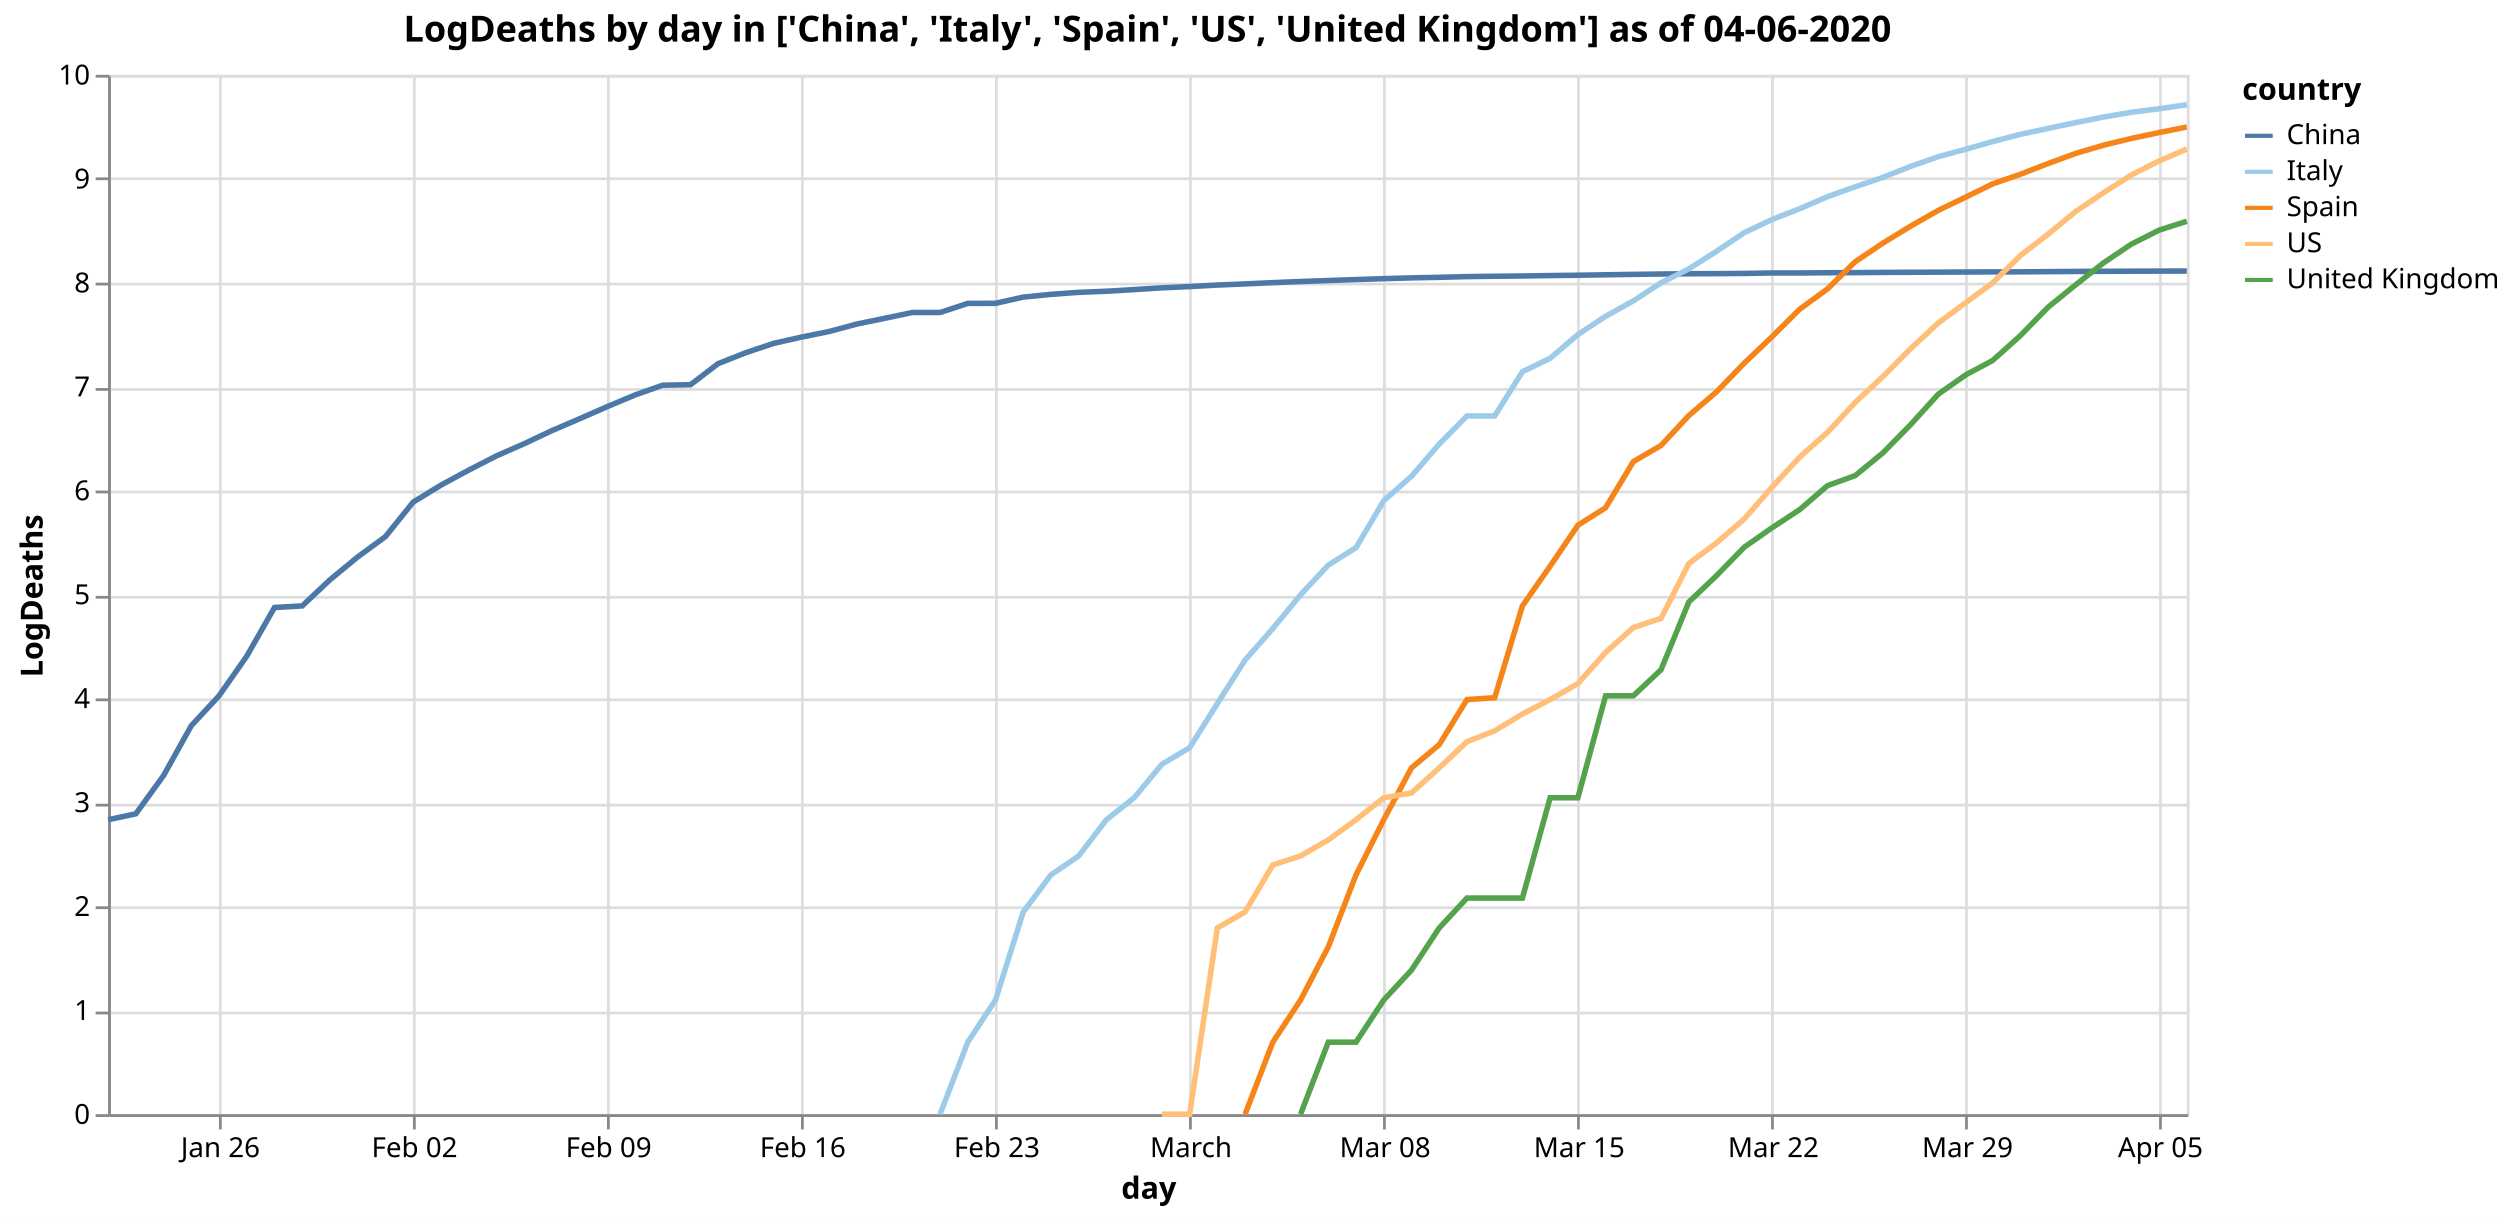
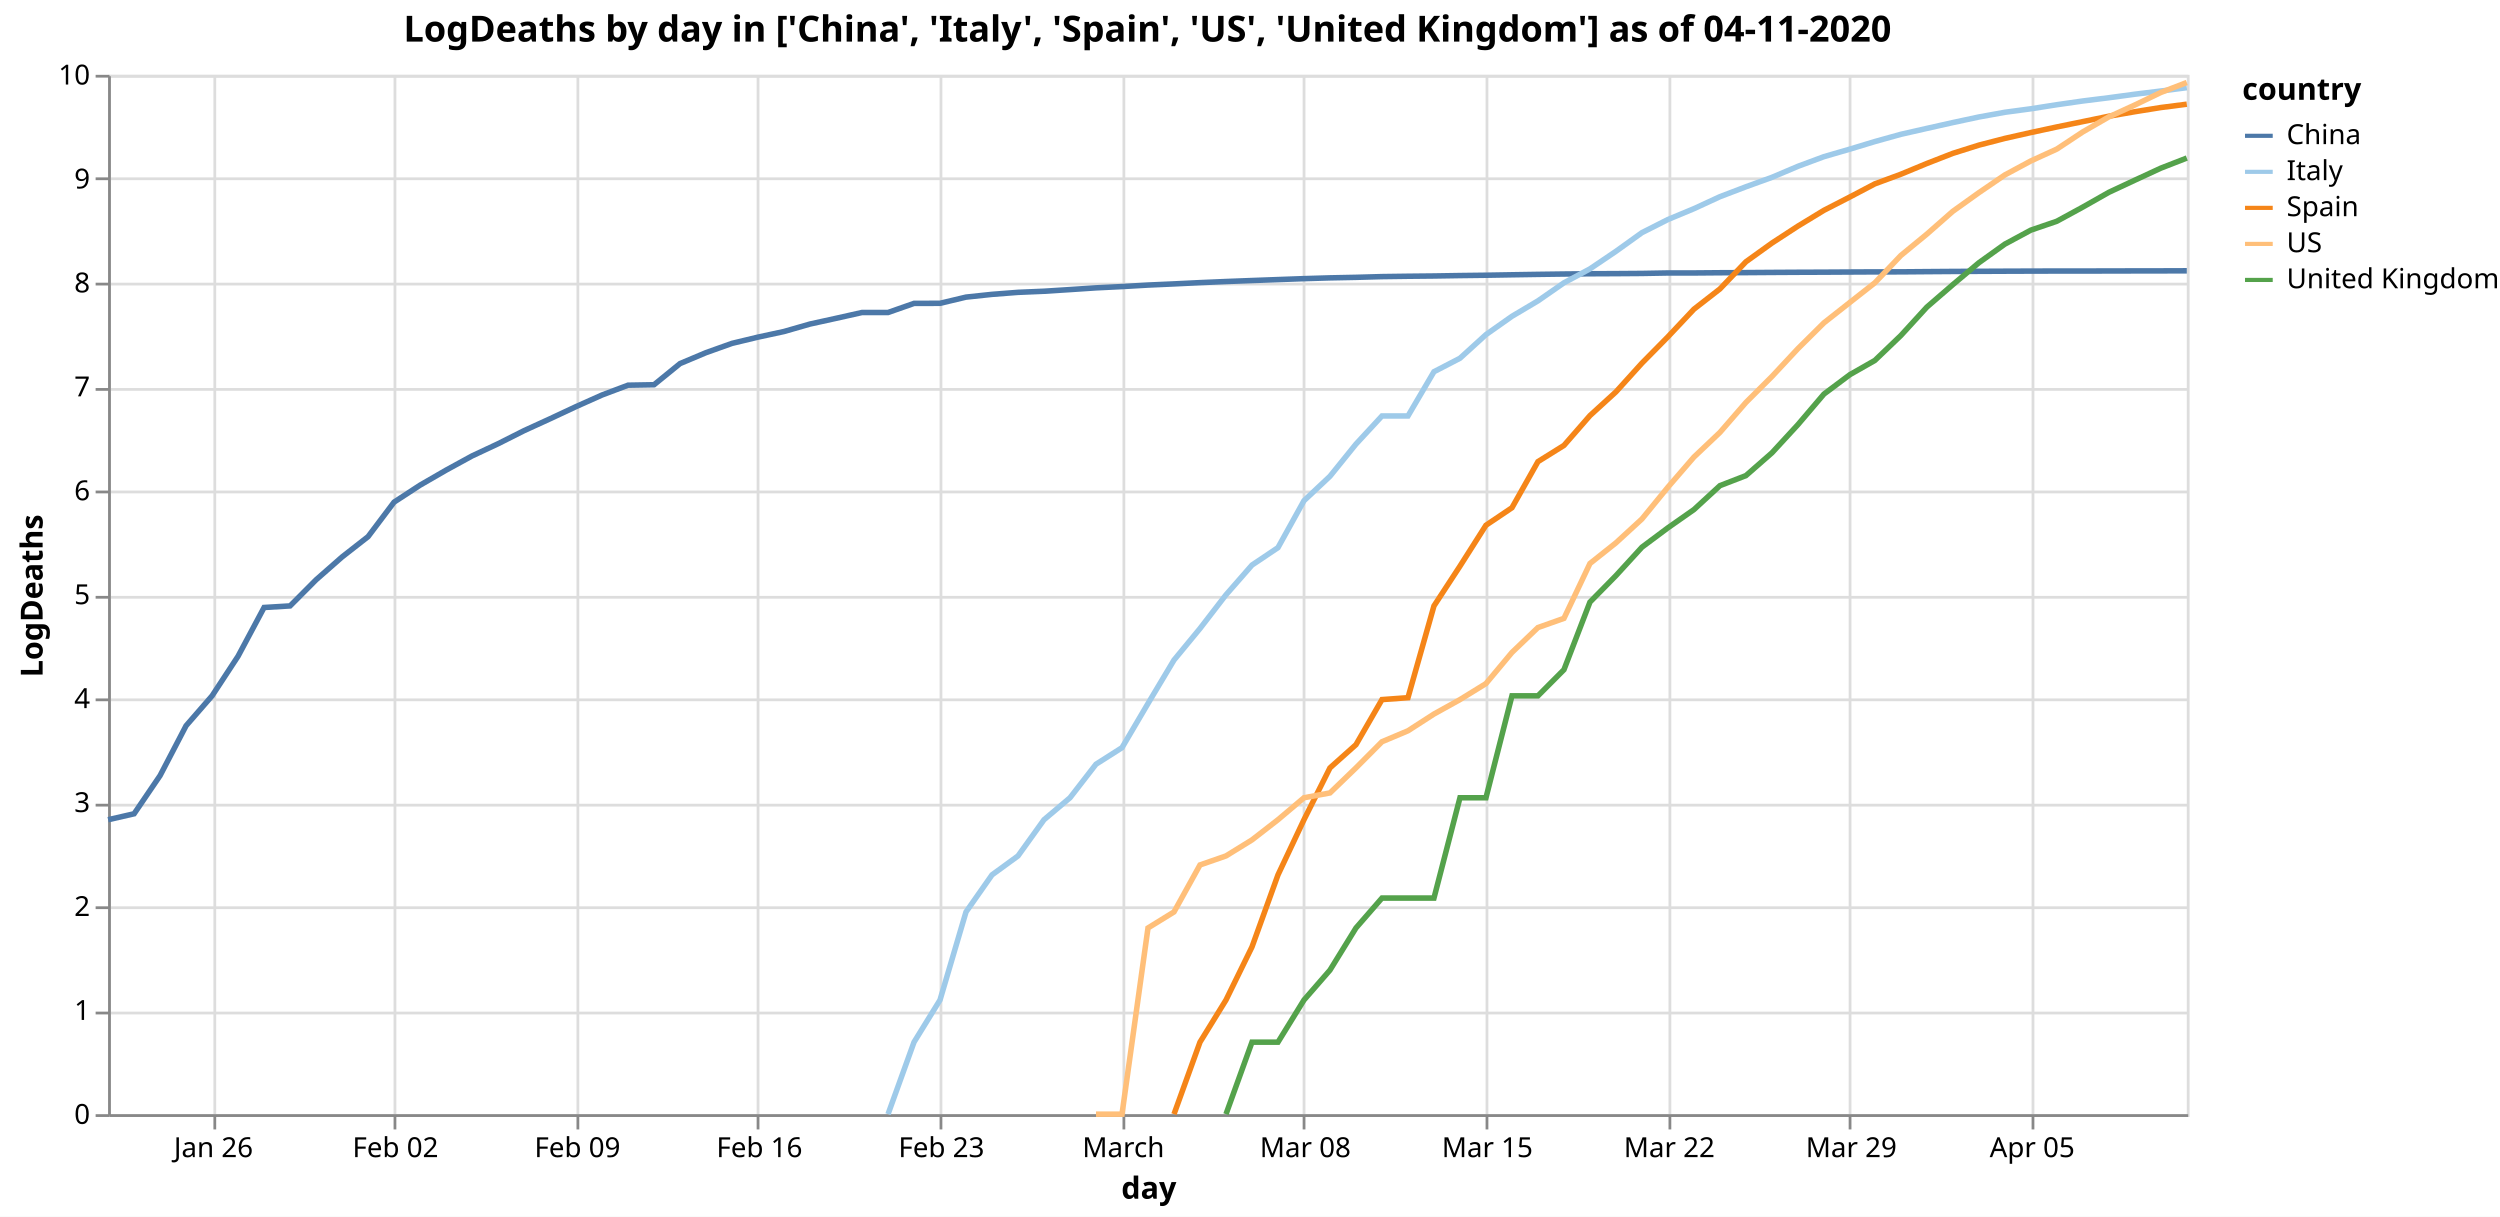
<svg xmlns="http://www.w3.org/2000/svg" class="marks" width="902" height="439" viewBox="0 0 902 439" version="1.1">
  <rect width="902" height="439" style="fill: white;" />
  <g transform="translate(39,27)">
    <g class="mark-group role-frame root">
      <g transform="translate(0,0)">
        <path class="background" d="M0.5,0.5h750v375h-750Z" style="fill: none; stroke: #ddd;" />
        <g>
          <g class="mark-group role-axis">
            <g transform="translate(0.5,375.5)">
              <path class="background" d="M0,0h0v0h0Z" style="pointer-events: none; fill: none;" />
              <g>
                <g class="mark-rule role-axis-grid" style="pointer-events: none;">
-                   <line transform="translate(40,-375)" x2="0" y2="375" style="fill: none; stroke: #ddd; stroke-width: 1; opacity: 1;" />
-                   <line transform="translate(110,-375)" x2="0" y2="375" style="fill: none; stroke: #ddd; stroke-width: 1; opacity: 1;" />
-                   <line transform="translate(180,-375)" x2="0" y2="375" style="fill: none; stroke: #ddd; stroke-width: 1; opacity: 1;" />
-                   <line transform="translate(250,-375)" x2="0" y2="375" style="fill: none; stroke: #ddd; stroke-width: 1; opacity: 1;" />
-                   <line transform="translate(320,-375)" x2="0" y2="375" style="fill: none; stroke: #ddd; stroke-width: 1; opacity: 1;" />
-                   <line transform="translate(390,-375)" x2="0" y2="375" style="fill: none; stroke: #ddd; stroke-width: 1; opacity: 1;" />
-                   <line transform="translate(460,-375)" x2="0" y2="375" style="fill: none; stroke: #ddd; stroke-width: 1; opacity: 1;" />
-                   <line transform="translate(530,-375)" x2="0" y2="375" style="fill: none; stroke: #ddd; stroke-width: 1; opacity: 1;" />
-                   <line transform="translate(600,-375)" x2="0" y2="375" style="fill: none; stroke: #ddd; stroke-width: 1; opacity: 1;" />
-                   <line transform="translate(670,-375)" x2="0" y2="375" style="fill: none; stroke: #ddd; stroke-width: 1; opacity: 1;" />
-                   <line transform="translate(740,-375)" x2="0" y2="375" style="fill: none; stroke: #ddd; stroke-width: 1; opacity: 1;" />
+                   <line transform="translate(38,-375)" x2="0" y2="375" style="fill: none; stroke: #ddd; stroke-width: 1; opacity: 1;" />
+                   <line transform="translate(103,-375)" x2="0" y2="375" style="fill: none; stroke: #ddd; stroke-width: 1; opacity: 1;" />
+                   <line transform="translate(169,-375)" x2="0" y2="375" style="fill: none; stroke: #ddd; stroke-width: 1; opacity: 1;" />
+                   <line transform="translate(234,-375)" x2="0" y2="375" style="fill: none; stroke: #ddd; stroke-width: 1; opacity: 1;" />
+                   <line transform="translate(300,-375)" x2="0" y2="375" style="fill: none; stroke: #ddd; stroke-width: 1; opacity: 1;" />
+                   <line transform="translate(366,-375)" x2="0" y2="375" style="fill: none; stroke: #ddd; stroke-width: 1; opacity: 1;" />
+                   <line transform="translate(431,-375)" x2="0" y2="375" style="fill: none; stroke: #ddd; stroke-width: 1; opacity: 1;" />
+                   <line transform="translate(497,-375)" x2="0" y2="375" style="fill: none; stroke: #ddd; stroke-width: 1; opacity: 1;" />
+                   <line transform="translate(563,-375)" x2="0" y2="375" style="fill: none; stroke: #ddd; stroke-width: 1; opacity: 1;" />
+                   <line transform="translate(628,-375)" x2="0" y2="375" style="fill: none; stroke: #ddd; stroke-width: 1; opacity: 1;" />
+                   <line transform="translate(694,-375)" x2="0" y2="375" style="fill: none; stroke: #ddd; stroke-width: 1; opacity: 1;" />
                </g>
              </g>
              <path class="foreground" d="" style="pointer-events: none; display: none; fill: none;" />
            </g>
          </g>
          <g class="mark-group role-axis">
            <g transform="translate(0.5,0.5)">
              <path class="background" d="M0,0h0v0h0Z" style="pointer-events: none; fill: none;" />
              <g>
                <g class="mark-rule role-axis-grid" style="pointer-events: none;">
                  <line transform="translate(0,375)" x2="750" y2="0" style="fill: none; stroke: #ddd; stroke-width: 1; opacity: 1;" />
                  <line transform="translate(0,338)" x2="750" y2="0" style="fill: none; stroke: #ddd; stroke-width: 1; opacity: 1;" />
                  <line transform="translate(0,300)" x2="750" y2="0" style="fill: none; stroke: #ddd; stroke-width: 1; opacity: 1;" />
                  <line transform="translate(0,263)" x2="750" y2="0" style="fill: none; stroke: #ddd; stroke-width: 1; opacity: 1;" />
                  <line transform="translate(0,225)" x2="750" y2="0" style="fill: none; stroke: #ddd; stroke-width: 1; opacity: 1;" />
                  <line transform="translate(0,188)" x2="750" y2="0" style="fill: none; stroke: #ddd; stroke-width: 1; opacity: 1;" />
                  <line transform="translate(0,150)" x2="750" y2="0" style="fill: none; stroke: #ddd; stroke-width: 1; opacity: 1;" />
                  <line transform="translate(0,113)" x2="750" y2="0" style="fill: none; stroke: #ddd; stroke-width: 1; opacity: 1;" />
                  <line transform="translate(0,75)" x2="750" y2="0" style="fill: none; stroke: #ddd; stroke-width: 1; opacity: 1;" />
                  <line transform="translate(0,37)" x2="750" y2="0" style="fill: none; stroke: #ddd; stroke-width: 1; opacity: 1;" />
                  <line transform="translate(0,0)" x2="750" y2="0" style="fill: none; stroke: #ddd; stroke-width: 1; opacity: 1;" />
                </g>
              </g>
              <path class="foreground" d="" style="pointer-events: none; display: none; fill: none;" />
            </g>
          </g>
          <g class="mark-group role-axis">
            <g transform="translate(0.5,375.5)">
              <path class="background" d="M0,0h0v0h0Z" style="pointer-events: none; fill: none;" />
              <g>
                <g class="mark-rule role-axis-tick" style="pointer-events: none;">
-                   <line transform="translate(40,0)" x2="0" y2="5" style="fill: none; stroke: #888; stroke-width: 1; opacity: 1;" />
-                   <line transform="translate(110,0)" x2="0" y2="5" style="fill: none; stroke: #888; stroke-width: 1; opacity: 1;" />
-                   <line transform="translate(180,0)" x2="0" y2="5" style="fill: none; stroke: #888; stroke-width: 1; opacity: 1;" />
-                   <line transform="translate(250,0)" x2="0" y2="5" style="fill: none; stroke: #888; stroke-width: 1; opacity: 1;" />
-                   <line transform="translate(320,0)" x2="0" y2="5" style="fill: none; stroke: #888; stroke-width: 1; opacity: 1;" />
-                   <line transform="translate(390,0)" x2="0" y2="5" style="fill: none; stroke: #888; stroke-width: 1; opacity: 1;" />
-                   <line transform="translate(460,0)" x2="0" y2="5" style="fill: none; stroke: #888; stroke-width: 1; opacity: 1;" />
-                   <line transform="translate(530,0)" x2="0" y2="5" style="fill: none; stroke: #888; stroke-width: 1; opacity: 1;" />
-                   <line transform="translate(600,0)" x2="0" y2="5" style="fill: none; stroke: #888; stroke-width: 1; opacity: 1;" />
-                   <line transform="translate(670,0)" x2="0" y2="5" style="fill: none; stroke: #888; stroke-width: 1; opacity: 1;" />
-                   <line transform="translate(740,0)" x2="0" y2="5" style="fill: none; stroke: #888; stroke-width: 1; opacity: 1;" />
+                   <line transform="translate(38,0)" x2="0" y2="5" style="fill: none; stroke: #888; stroke-width: 1; opacity: 1;" />
+                   <line transform="translate(103,0)" x2="0" y2="5" style="fill: none; stroke: #888; stroke-width: 1; opacity: 1;" />
+                   <line transform="translate(169,0)" x2="0" y2="5" style="fill: none; stroke: #888; stroke-width: 1; opacity: 1;" />
+                   <line transform="translate(234,0)" x2="0" y2="5" style="fill: none; stroke: #888; stroke-width: 1; opacity: 1;" />
+                   <line transform="translate(300,0)" x2="0" y2="5" style="fill: none; stroke: #888; stroke-width: 1; opacity: 1;" />
+                   <line transform="translate(366,0)" x2="0" y2="5" style="fill: none; stroke: #888; stroke-width: 1; opacity: 1;" />
+                   <line transform="translate(431,0)" x2="0" y2="5" style="fill: none; stroke: #888; stroke-width: 1; opacity: 1;" />
+                   <line transform="translate(497,0)" x2="0" y2="5" style="fill: none; stroke: #888; stroke-width: 1; opacity: 1;" />
+                   <line transform="translate(563,0)" x2="0" y2="5" style="fill: none; stroke: #888; stroke-width: 1; opacity: 1;" />
+                   <line transform="translate(628,0)" x2="0" y2="5" style="fill: none; stroke: #888; stroke-width: 1; opacity: 1;" />
+                   <line transform="translate(694,0)" x2="0" y2="5" style="fill: none; stroke: #888; stroke-width: 1; opacity: 1;" />
                </g>
                <g class="mark-text role-axis-label" style="pointer-events: none;">
-                   <text text-anchor="middle" transform="translate(40.02223,15)" style="font-family: sans-serif; font-size: 10px; fill: #000; opacity: 1;">Jan 26</text>
-                   <text text-anchor="middle" transform="translate(110.0611,15)" style="font-family: sans-serif; font-size: 10px; fill: #000; opacity: 1;">Feb 02</text>
-                   <text text-anchor="middle" transform="translate(180.1001,15)" style="font-family: sans-serif; font-size: 10px; fill: #000; opacity: 1;">Feb 09</text>
-                   <text text-anchor="middle" transform="translate(250.139,15)" style="font-family: sans-serif; font-size: 10px; fill: #000; opacity: 1;">Feb 16</text>
-                   <text text-anchor="middle" transform="translate(320.1779,15)" style="font-family: sans-serif; font-size: 10px; fill: #000; opacity: 1;">Feb 23</text>
-                   <text text-anchor="middle" transform="translate(390.2168,15)" style="font-family: sans-serif; font-size: 10px; fill: #000; opacity: 1;">March</text>
-                   <text text-anchor="middle" transform="translate(460.2557,15)" style="font-family: sans-serif; font-size: 10px; fill: #000; opacity: 1;">Mar 08</text>
-                   <text text-anchor="middle" transform="translate(530.2946,15)" style="font-family: sans-serif; font-size: 10px; fill: #000; opacity: 1;">Mar 15</text>
-                   <text text-anchor="middle" transform="translate(600.3335,15)" style="font-family: sans-serif; font-size: 10px; fill: #000; opacity: 1;">Mar 22</text>
-                   <text text-anchor="middle" transform="translate(670.3724,15)" style="font-family: sans-serif; font-size: 10px; fill: #000; opacity: 1;">Mar 29</text>
-                   <text text-anchor="middle" transform="translate(739.9944,15)" style="font-family: sans-serif; font-size: 10px; fill: #000; opacity: 1;">Apr 05</text>
+                   <text text-anchor="middle" transform="translate(37.51954,15)" style="font-family: sans-serif; font-size: 10px; fill: #000; opacity: 1;">Jan 26</text>
+                   <text text-anchor="middle" transform="translate(103.1787,15)" style="font-family: sans-serif; font-size: 10px; fill: #000; opacity: 1;">Feb 02</text>
+                   <text text-anchor="middle" transform="translate(168.8379,15)" style="font-family: sans-serif; font-size: 10px; fill: #000; opacity: 1;">Feb 09</text>
+                   <text text-anchor="middle" transform="translate(234.4971,15)" style="font-family: sans-serif; font-size: 10px; fill: #000; opacity: 1;">Feb 16</text>
+                   <text text-anchor="middle" transform="translate(300.1563,15)" style="font-family: sans-serif; font-size: 10px; fill: #000; opacity: 1;">Feb 23</text>
+                   <text text-anchor="middle" transform="translate(365.8155,15)" style="font-family: sans-serif; font-size: 10px; fill: #000; opacity: 1;">March</text>
+                   <text text-anchor="middle" transform="translate(431.4747,15)" style="font-family: sans-serif; font-size: 10px; fill: #000; opacity: 1;">Mar 08</text>
+                   <text text-anchor="middle" transform="translate(497.1339,15)" style="font-family: sans-serif; font-size: 10px; fill: #000; opacity: 1;">Mar 15</text>
+                   <text text-anchor="middle" transform="translate(562.7931,15)" style="font-family: sans-serif; font-size: 10px; fill: #000; opacity: 1;">Mar 22</text>
+                   <text text-anchor="middle" transform="translate(628.4523,15)" style="font-family: sans-serif; font-size: 10px; fill: #000; opacity: 1;">Mar 29</text>
+                   <text text-anchor="middle" transform="translate(693.7207,15)" style="font-family: sans-serif; font-size: 10px; fill: #000; opacity: 1;">Apr 05</text>
                </g>
                <g class="mark-rule role-axis-domain" style="pointer-events: none;">
                  <line transform="translate(0,0)" x2="750" y2="0" style="fill: none; stroke: #888; stroke-width: 1; opacity: 1;" />
                </g>
                <g class="mark-text role-axis-title" style="pointer-events: none;">
                  <text text-anchor="middle" transform="translate(375,30)" style="font-family: sans-serif; font-size: 11px; font-weight: bold; fill: #000; opacity: 1;">day</text>
                </g>
              </g>
              <path class="foreground" d="" style="pointer-events: none; display: none; fill: none;" />
            </g>
          </g>
          <g class="mark-group role-axis">
            <g transform="translate(0.5,0.5)">
              <path class="background" d="M0,0h0v0h0Z" style="pointer-events: none; fill: none;" />
              <g>
                <g class="mark-rule role-axis-tick" style="pointer-events: none;">
                  <line transform="translate(0,375)" x2="-5" y2="0" style="fill: none; stroke: #888; stroke-width: 1; opacity: 1;" />
                  <line transform="translate(0,338)" x2="-5" y2="0" style="fill: none; stroke: #888; stroke-width: 1; opacity: 1;" />
                  <line transform="translate(0,300)" x2="-5" y2="0" style="fill: none; stroke: #888; stroke-width: 1; opacity: 1;" />
                  <line transform="translate(0,263)" x2="-5" y2="0" style="fill: none; stroke: #888; stroke-width: 1; opacity: 1;" />
                  <line transform="translate(0,225)" x2="-5" y2="0" style="fill: none; stroke: #888; stroke-width: 1; opacity: 1;" />
                  <line transform="translate(0,188)" x2="-5" y2="0" style="fill: none; stroke: #888; stroke-width: 1; opacity: 1;" />
                  <line transform="translate(0,150)" x2="-5" y2="0" style="fill: none; stroke: #888; stroke-width: 1; opacity: 1;" />
                  <line transform="translate(0,113)" x2="-5" y2="0" style="fill: none; stroke: #888; stroke-width: 1; opacity: 1;" />
                  <line transform="translate(0,75)" x2="-5" y2="0" style="fill: none; stroke: #888; stroke-width: 1; opacity: 1;" />
                  <line transform="translate(0,37)" x2="-5" y2="0" style="fill: none; stroke: #888; stroke-width: 1; opacity: 1;" />
                  <line transform="translate(0,0)" x2="-5" y2="0" style="fill: none; stroke: #888; stroke-width: 1; opacity: 1;" />
                </g>
                <g class="mark-text role-axis-label" style="pointer-events: none;">
                  <text text-anchor="end" transform="translate(-7,378)" style="font-family: sans-serif; font-size: 10px; fill: #000; opacity: 1;">0</text>
                  <text text-anchor="end" transform="translate(-7,340.5)" style="font-family: sans-serif; font-size: 10px; fill: #000; opacity: 1;">1</text>
                  <text text-anchor="end" transform="translate(-7,303)" style="font-family: sans-serif; font-size: 10px; fill: #000; opacity: 1;">2</text>
                  <text text-anchor="end" transform="translate(-7,265.5)" style="font-family: sans-serif; font-size: 10px; fill: #000; opacity: 1;">3</text>
                  <text text-anchor="end" transform="translate(-7,228)" style="font-family: sans-serif; font-size: 10px; fill: #000; opacity: 1;">4</text>
                  <text text-anchor="end" transform="translate(-7,190.5)" style="font-family: sans-serif; font-size: 10px; fill: #000; opacity: 1;">5</text>
                  <text text-anchor="end" transform="translate(-7,153)" style="font-family: sans-serif; font-size: 10px; fill: #000; opacity: 1;">6</text>
                  <text text-anchor="end" transform="translate(-7,115.5)" style="font-family: sans-serif; font-size: 10px; fill: #000; opacity: 1;">7</text>
                  <text text-anchor="end" transform="translate(-7,78)" style="font-family: sans-serif; font-size: 10px; fill: #000; opacity: 1;">8</text>
                  <text text-anchor="end" transform="translate(-7,40.5)" style="font-family: sans-serif; font-size: 10px; fill: #000; opacity: 1;">9</text>
                  <text text-anchor="end" transform="translate(-7,3)" style="font-family: sans-serif; font-size: 10px; fill: #000; opacity: 1;">10</text>
                </g>
                <g class="mark-rule role-axis-domain" style="pointer-events: none;">
                  <line transform="translate(0,375)" x2="0" y2="-375" style="fill: none; stroke: #888; stroke-width: 1; opacity: 1;" />
                </g>
                <g class="mark-text role-axis-title" style="pointer-events: none;">
                  <text text-anchor="middle" transform="translate(-22.12305,187.5) rotate(-90) translate(0,-2)" style="font-family: sans-serif; font-size: 11px; font-weight: bold; fill: #000; opacity: 1;">LogDeaths</text>
                </g>
              </g>
              <path class="foreground" d="" style="pointer-events: none; display: none; fill: none;" />
            </g>
          </g>
          <g class="mark-group role-scope pathgroup">
            <g transform="translate(0,0)">
              <path class="background" d="M0,0h750v375h-750Z" style="fill: none;" />
              <g>
                <g class="mark-line role-mark marks">
-                   <path d="M0,268.754L10.006,266.611L20.011,252.821L30.017,234.837L40.022,224.049L50.028,209.748L60.033,192.18L70.039,191.612L80.044,182.188L90.05,173.952L100.056,166.619L110.061,154.167L120.067,148.047L130.072,142.633L140.078,137.502L150.083,133.107L160.089,128.382L170.094,124.093L180.1,119.702L190.106,115.512L200.111,111.978L210.117,111.81L220.122,104.181L230.128,100.233L240.133,96.886L250.139,94.632L260.145,92.607L270.15,89.91L280.156,87.852L290.161,85.75L300.167,85.75L310.172,82.463L320.178,82.432L330.183,80.2L340.189,79.202L350.195,78.477L360.2,78.079L370.206,77.483L380.211,76.856L390.217,76.396L400.222,75.852L410.228,75.43L420.233,74.974L430.239,74.574L440.245,74.215L450.25,73.872L460.256,73.532L470.261,73.254L480.267,73.063L490.272,72.801L500.278,72.671L510.283,72.576L520.289,72.423L530.295,72.306L540.3,72.142L550.306,71.991L560.311,71.864L570.317,71.771L580.322,71.725L590.328,71.656L600.334,71.484L610.339,71.484L620.345,71.404L630.35,71.358L640.356,71.289L650.361,71.233L660.367,71.198L670.372,71.142L679.961,71.096L689.967,71.085L699.972,71.006L709.978,70.938L719.983,70.893L729.989,70.848L739.994,70.814L750,70.791" style="fill: none; stroke: #4c78a8; stroke-width: 2;" />
-                 </g>
-               </g>
-               <path class="foreground" d="" style="display: none; fill: none;" />
-             </g>
-             <g transform="translate(0,0)">
-               <path class="background" d="M0,0h750v375h-750Z" style="fill: none;" />
-               <g>
-                 <g class="mark-line role-mark marks">
-                   <path d="M300.167,375L310.172,349.007L320.178,333.802L330.183,302.028L340.189,288.653L350.195,281.816L360.2,268.754L370.206,260.83L380.211,248.726L390.217,242.761L400.222,226.828L410.228,211.146L420.233,199.769L430.239,187.605L440.245,176.88L450.25,170.586L460.256,153.651L470.261,144.835L480.267,133.226L490.272,123.082L500.278,123.082L510.283,107.114L520.289,102.259L530.295,93.73L540.3,87.115L550.306,81.553L560.311,75.037L570.317,70.012L580.322,63.674L590.328,56.941L600.334,52.195L610.339,48.29L620.345,43.964L630.35,40.385L640.356,36.986L650.361,33.009L660.367,29.526L670.372,26.799L679.961,24.076L689.967,21.461L699.972,19.329L709.978,17.223L719.983,15.213L729.989,13.513L739.994,12.253L750,10.781" style="fill: none; stroke: #9ecae9; stroke-width: 2;" />
-                 </g>
-               </g>
-               <path class="foreground" d="" style="display: none; fill: none;" />
-             </g>
-             <g transform="translate(0,0)">
-               <path class="background" d="M0,0h750v375h-750Z" style="fill: none;" />
-               <g>
-                 <g class="mark-line role-mark marks">
-                   <path d="M410.228,375L420.233,349.007L430.239,333.802L440.245,314.646L450.25,288.653L460.256,268.754L470.261,250.042L480.267,241.674L490.272,225.413L500.278,224.725L510.283,191.612L520.289,177.263L530.295,162.509L540.3,156.195L550.306,139.555L560.311,133.705L570.317,122.947L580.322,114.38L590.328,104.017L600.334,94.505L610.339,84.546L620.345,77.241L630.35,67.438L640.356,60.698L650.361,54.584L660.367,48.881L670.372,44.058L679.961,39.336L689.967,35.866L699.972,31.984L709.978,28.329L719.983,25.369L729.989,22.941L739.994,20.824L750,18.803" style="fill: none; stroke: #f58518; stroke-width: 2;" />
-                 </g>
-               </g>
-               <path class="foreground" d="" style="display: none; fill: none;" />
-             </g>
-             <g transform="translate(0,0)">
-               <path class="background" d="M0,0h750v375h-750Z" style="fill: none;" />
-               <g>
-                 <g class="mark-line role-mark marks">
-                   <path d="M380.211,375L390.217,375L400.222,307.809L410.228,302.028L420.233,285.079L430.239,281.816L440.245,276.035L450.25,268.754L460.256,260.83L470.261,259.086L480.267,250.042L490.272,240.618L500.278,236.667L510.283,230.619L520.289,225.413L530.295,219.632L540.3,208.401L550.306,199.42L560.311,196.099L570.317,176.313L580.322,168.856L590.328,160.243L600.334,148.759L610.339,137.904L620.345,129.014L630.35,118.2L640.356,108.842L650.361,98.782L660.367,89.482L670.372,82.097L679.961,75.037L689.967,65.183L699.972,57.474L709.978,49.234L719.983,42.524L729.989,36.119L739.994,31.069L750,26.785" style="fill: none; stroke: #ffbf79; stroke-width: 2;" />
-                 </g>
-               </g>
-               <path class="foreground" d="" style="display: none; fill: none;" />
-             </g>
-             <g transform="translate(0,0)">
-               <path class="background" d="M0,0h750v375h-750Z" style="fill: none;" />
-               <g>
-                 <g class="mark-line role-mark marks">
-                   <path d="M430.239,375L440.245,349.007L450.25,349.007L460.256,333.802L470.261,323.014L480.267,307.809L490.272,297.021L500.278,297.021L510.283,297.021L520.289,260.83L530.295,260.83L540.3,224.049L550.306,224.049L560.311,214.625L570.317,190.228L580.322,180.683L590.328,170.425L600.334,163.428L610.339,156.858L620.345,148.224L630.35,144.593L640.356,136.386L650.361,126.201L660.367,115.18L670.372,108.166L679.961,103.048L689.967,94.063L699.972,83.807L709.978,75.698L719.983,67.81L729.989,61.087L739.994,56.035L750,52.824" style="fill: none; stroke: #54a24b; stroke-width: 2;" />
+                   <path d="M0,268.754L9.38,266.611L18.76,252.821L28.14,234.837L37.52,224.049L46.899,209.748L56.279,192.18L65.659,191.612L75.039,182.188L84.419,173.952L93.799,166.619L103.179,154.167L112.559,148.047L121.939,142.633L131.318,137.502L140.698,133.107L150.078,128.382L159.458,124.093L168.838,119.702L178.218,115.512L187.598,111.978L196.978,111.81L206.357,104.181L215.737,100.233L225.117,96.886L234.497,94.632L243.877,92.607L253.257,89.91L262.637,87.852L272.017,85.75L281.397,85.75L290.776,82.463L300.156,82.432L309.536,80.2L318.916,79.202L328.296,78.477L337.676,78.079L347.056,77.483L356.436,76.856L365.816,76.396L375.195,75.852L384.575,75.43L393.955,74.974L403.335,74.574L412.715,74.215L422.095,73.872L431.475,73.532L440.855,73.254L450.234,73.063L459.614,72.801L468.994,72.671L478.374,72.576L487.754,72.423L497.134,72.306L506.514,72.142L515.894,71.991L525.274,71.864L534.653,71.771L544.033,71.725L553.413,71.656L562.793,71.484L572.173,71.484L581.553,71.404L590.933,71.358L600.313,71.289L609.693,71.233L619.072,71.198L628.452,71.142L637.441,71.096L646.821,71.085L656.201,71.006L665.581,70.938L674.961,70.893L684.341,70.848L693.721,70.814L703.101,70.791L712.48,70.791L721.86,70.769L731.24,70.747L740.62,70.735L750,70.702" style="fill: none; stroke: #4c78a8; stroke-width: 2;" />
+                 </g>
+               </g>
+               <path class="foreground" d="" style="display: none; fill: none;" />
+             </g>
+             <g transform="translate(0,0)">
+               <path class="background" d="M0,0h750v375h-750Z" style="fill: none;" />
+               <g>
+                 <g class="mark-line role-mark marks">
+                   <path d="M281.397,375L290.776,349.007L300.156,333.802L309.536,302.028L318.916,288.653L328.296,281.816L337.676,268.754L347.056,260.83L356.436,248.726L365.816,242.761L375.195,226.828L384.575,211.146L393.955,199.769L403.335,187.605L412.715,176.88L422.095,170.586L431.475,153.651L440.855,144.835L450.234,133.226L459.614,123.082L468.994,123.082L478.374,107.114L487.754,102.259L497.134,93.73L506.514,87.115L515.894,81.553L525.274,75.037L534.653,70.012L544.033,63.674L553.413,56.941L562.793,52.195L572.173,48.29L581.553,43.964L590.933,40.385L600.313,36.986L609.693,33.009L619.072,29.526L628.452,26.799L637.441,24.076L646.821,21.461L656.201,19.329L665.581,17.223L674.961,15.213L684.341,13.513L693.721,12.253L703.101,10.781L712.48,9.435L721.86,8.266L731.24,6.993L740.62,5.842L750,4.63" style="fill: none; stroke: #9ecae9; stroke-width: 2;" />
+                 </g>
+               </g>
+               <path class="foreground" d="" style="display: none; fill: none;" />
+             </g>
+             <g transform="translate(0,0)">
+               <path class="background" d="M0,0h750v375h-750Z" style="fill: none;" />
+               <g>
+                 <g class="mark-line role-mark marks">
+                   <path d="M384.575,375L393.955,349.007L403.335,333.802L412.715,314.646L422.095,288.653L431.475,268.754L440.855,250.042L450.234,241.674L459.614,225.413L468.994,224.725L478.374,191.612L487.754,177.263L497.134,162.509L506.514,156.195L515.894,139.555L525.274,133.705L534.653,122.947L544.033,114.38L553.413,104.017L562.793,94.505L572.173,84.546L581.553,77.241L590.933,67.438L600.313,60.698L609.693,54.584L619.072,48.881L628.452,44.058L637.441,39.336L646.821,35.866L656.201,31.984L665.581,28.329L674.961,25.369L684.341,22.941L693.721,20.824L703.101,18.803L712.48,16.874L721.86,14.931L731.24,13.306L740.62,11.798L750,10.593" style="fill: none; stroke: #f58518; stroke-width: 2;" />
+                 </g>
+               </g>
+               <path class="foreground" d="" style="display: none; fill: none;" />
+             </g>
+             <g transform="translate(0,0)">
+               <path class="background" d="M0,0h750v375h-750Z" style="fill: none;" />
+               <g>
+                 <g class="mark-line role-mark marks">
+                   <path d="M356.436,375L365.816,375L375.195,307.809L384.575,302.028L393.955,285.079L403.335,281.816L412.715,276.035L422.095,268.754L431.475,260.83L440.855,259.086L450.234,250.042L459.614,240.618L468.994,236.667L478.374,230.619L487.754,225.413L497.134,219.632L506.514,208.401L515.894,199.42L525.274,196.099L534.653,176.313L544.033,168.856L553.413,160.243L562.793,148.759L572.173,137.904L581.553,129.014L590.933,118.2L600.313,108.842L609.693,98.782L619.072,89.482L628.452,82.097L637.441,75.037L646.821,65.183L656.201,57.474L665.581,49.234L674.961,42.524L684.341,36.119L693.721,31.069L703.101,26.785L712.48,20.584L721.86,15.178L731.24,10.883L740.62,6.369L750,2.761" style="fill: none; stroke: #ffbf79; stroke-width: 2;" />
+                 </g>
+               </g>
+               <path class="foreground" d="" style="display: none; fill: none;" />
+             </g>
+             <g transform="translate(0,0)">
+               <path class="background" d="M0,0h750v375h-750Z" style="fill: none;" />
+               <g>
+                 <g class="mark-line role-mark marks">
+                   <path d="M403.335,375L412.715,349.007L422.095,349.007L431.475,333.802L440.855,323.014L450.234,307.809L459.614,297.021L468.994,297.021L478.374,297.021L487.754,260.83L497.134,260.83L506.514,224.049L515.894,224.049L525.274,214.625L534.653,190.228L544.033,180.683L553.413,170.425L562.793,163.428L572.173,156.858L581.553,148.224L590.933,144.593L600.313,136.386L609.693,126.201L619.072,115.18L628.452,108.166L637.441,103.048L646.821,94.063L656.201,83.807L665.581,75.698L674.961,67.81L684.341,61.087L693.721,56.035L703.101,52.824L712.48,47.714L721.86,42.398L731.24,38.013L740.62,33.672L750,30.019" style="fill: none; stroke: #54a24b; stroke-width: 2;" />
                </g>
              </g>
              <path class="foreground" d="" style="display: none; fill: none;" />
            </g>
          </g>
          <g class="mark-group role-legend">
            <g transform="translate(770,0)">
              <path class="background" d="M0,0h88v79h-88Z" style="pointer-events: none; fill: none;" />
              <g>
                <g class="mark-group role-legend-entry">
                  <g transform="translate(0,16)">
                    <path class="background" d="M0,0h0v0h0Z" style="pointer-events: none; fill: none;" />
                    <g>
                      <g class="mark-group role-scope">
                        <g transform="translate(0,0)">
                          <path class="background" d="M0,0h87.152v11h-87.152Z" style="pointer-events: none; fill: none; opacity: 1;" />
                          <g>
                            <g class="mark-symbol role-legend-symbol" style="pointer-events: none;">
                              <path transform="translate(6,6)" d="M-5,0L5,0" style="fill: none; stroke: #4c78a8; stroke-width: 1.5; opacity: 1;" />
                            </g>
                            <g class="mark-text role-legend-label" style="pointer-events: none;">
                              <text text-anchor="start" transform="translate(16,9)" style="font-family: sans-serif; font-size: 10px; fill: #000; opacity: 1;">China</text>
                            </g>
                          </g>
                          <path class="foreground" d="" style="pointer-events: none; display: none; fill: none;" />
                        </g>
                        <g transform="translate(0,13)">
                          <path class="background" d="M0,0h87.152v11h-87.152Z" style="pointer-events: none; fill: none; opacity: 1;" />
                          <g>
                            <g class="mark-symbol role-legend-symbol" style="pointer-events: none;">
                              <path transform="translate(6,6)" d="M-5,0L5,0" style="fill: none; stroke: #9ecae9; stroke-width: 1.5; opacity: 1;" />
                            </g>
                            <g class="mark-text role-legend-label" style="pointer-events: none;">
                              <text text-anchor="start" transform="translate(16,9)" style="font-family: sans-serif; font-size: 10px; fill: #000; opacity: 1;">Italy</text>
                            </g>
                          </g>
                          <path class="foreground" d="" style="pointer-events: none; display: none; fill: none;" />
                        </g>
                        <g transform="translate(0,26)">
                          <path class="background" d="M0,0h87.152v11h-87.152Z" style="pointer-events: none; fill: none; opacity: 1;" />
                          <g>
                            <g class="mark-symbol role-legend-symbol" style="pointer-events: none;">
                              <path transform="translate(6,6)" d="M-5,0L5,0" style="fill: none; stroke: #f58518; stroke-width: 1.5; opacity: 1;" />
                            </g>
                            <g class="mark-text role-legend-label" style="pointer-events: none;">
                              <text text-anchor="start" transform="translate(16,9)" style="font-family: sans-serif; font-size: 10px; fill: #000; opacity: 1;">Spain</text>
                            </g>
                          </g>
                          <path class="foreground" d="" style="pointer-events: none; display: none; fill: none;" />
                        </g>
                        <g transform="translate(0,39)">
                          <path class="background" d="M0,0h87.152v11h-87.152Z" style="pointer-events: none; fill: none; opacity: 1;" />
                          <g>
                            <g class="mark-symbol role-legend-symbol" style="pointer-events: none;">
                              <path transform="translate(6,6)" d="M-5,0L5,0" style="fill: none; stroke: #ffbf79; stroke-width: 1.5; opacity: 1;" />
                            </g>
                            <g class="mark-text role-legend-label" style="pointer-events: none;">
                              <text text-anchor="start" transform="translate(16,9)" style="font-family: sans-serif; font-size: 10px; fill: #000; opacity: 1;">US</text>
                            </g>
                          </g>
                          <path class="foreground" d="" style="pointer-events: none; display: none; fill: none;" />
                        </g>
                        <g transform="translate(0,52)">
                          <path class="background" d="M0,0h87.152v11h-87.152Z" style="pointer-events: none; fill: none; opacity: 1;" />
                          <g>
                            <g class="mark-symbol role-legend-symbol" style="pointer-events: none;">
                              <path transform="translate(6,6)" d="M-5,0L5,0" style="fill: none; stroke: #54a24b; stroke-width: 1.5; opacity: 1;" />
                            </g>
                            <g class="mark-text role-legend-label" style="pointer-events: none;">
                              <text text-anchor="start" transform="translate(16,9)" style="font-family: sans-serif; font-size: 10px; fill: #000; opacity: 1;">United Kingdom</text>
                            </g>
                          </g>
                          <path class="foreground" d="" style="pointer-events: none; display: none; fill: none;" />
                        </g>
                      </g>
                    </g>
                    <path class="foreground" d="" style="pointer-events: none; display: none; fill: none;" />
                  </g>
                </g>
                <g class="mark-text role-legend-title" style="pointer-events: none;">
                  <text text-anchor="start" transform="translate(0,9)" style="font-family: sans-serif; font-size: 11px; font-weight: bold; fill: #000; opacity: 1;">country</text>
                </g>
              </g>
              <path class="foreground" d="" style="pointer-events: none; display: none; fill: none;" />
            </g>
          </g>
          <g class="mark-group role-title">
            <g transform="translate(375,-22)">
              <path class="background" d="M0,0h0v0h0Z" style="pointer-events: none; fill: none;" />
              <g>
                <g class="mark-text role-title-text" style="pointer-events: none;">
-                   <text text-anchor="middle" transform="translate(0,10)" style="font-family: sans-serif; font-size: 13px; font-weight: bold; fill: #000; opacity: 1;">LogDeaths by day in ['China', 'Italy', 'Spain', 'US', 'United Kingdom'] as of 04-06-2020</text>
+                   <text text-anchor="middle" transform="translate(0,10)" style="font-family: sans-serif; font-size: 13px; font-weight: bold; fill: #000; opacity: 1;">LogDeaths by day in ['China', 'Italy', 'Spain', 'US', 'United Kingdom'] as of 04-11-2020</text>
                </g>
              </g>
              <path class="foreground" d="" style="pointer-events: none; display: none; fill: none;" />
            </g>
          </g>
        </g>
        <path class="foreground" d="" style="display: none; fill: none;" />
      </g>
    </g>
  </g>
</svg>
